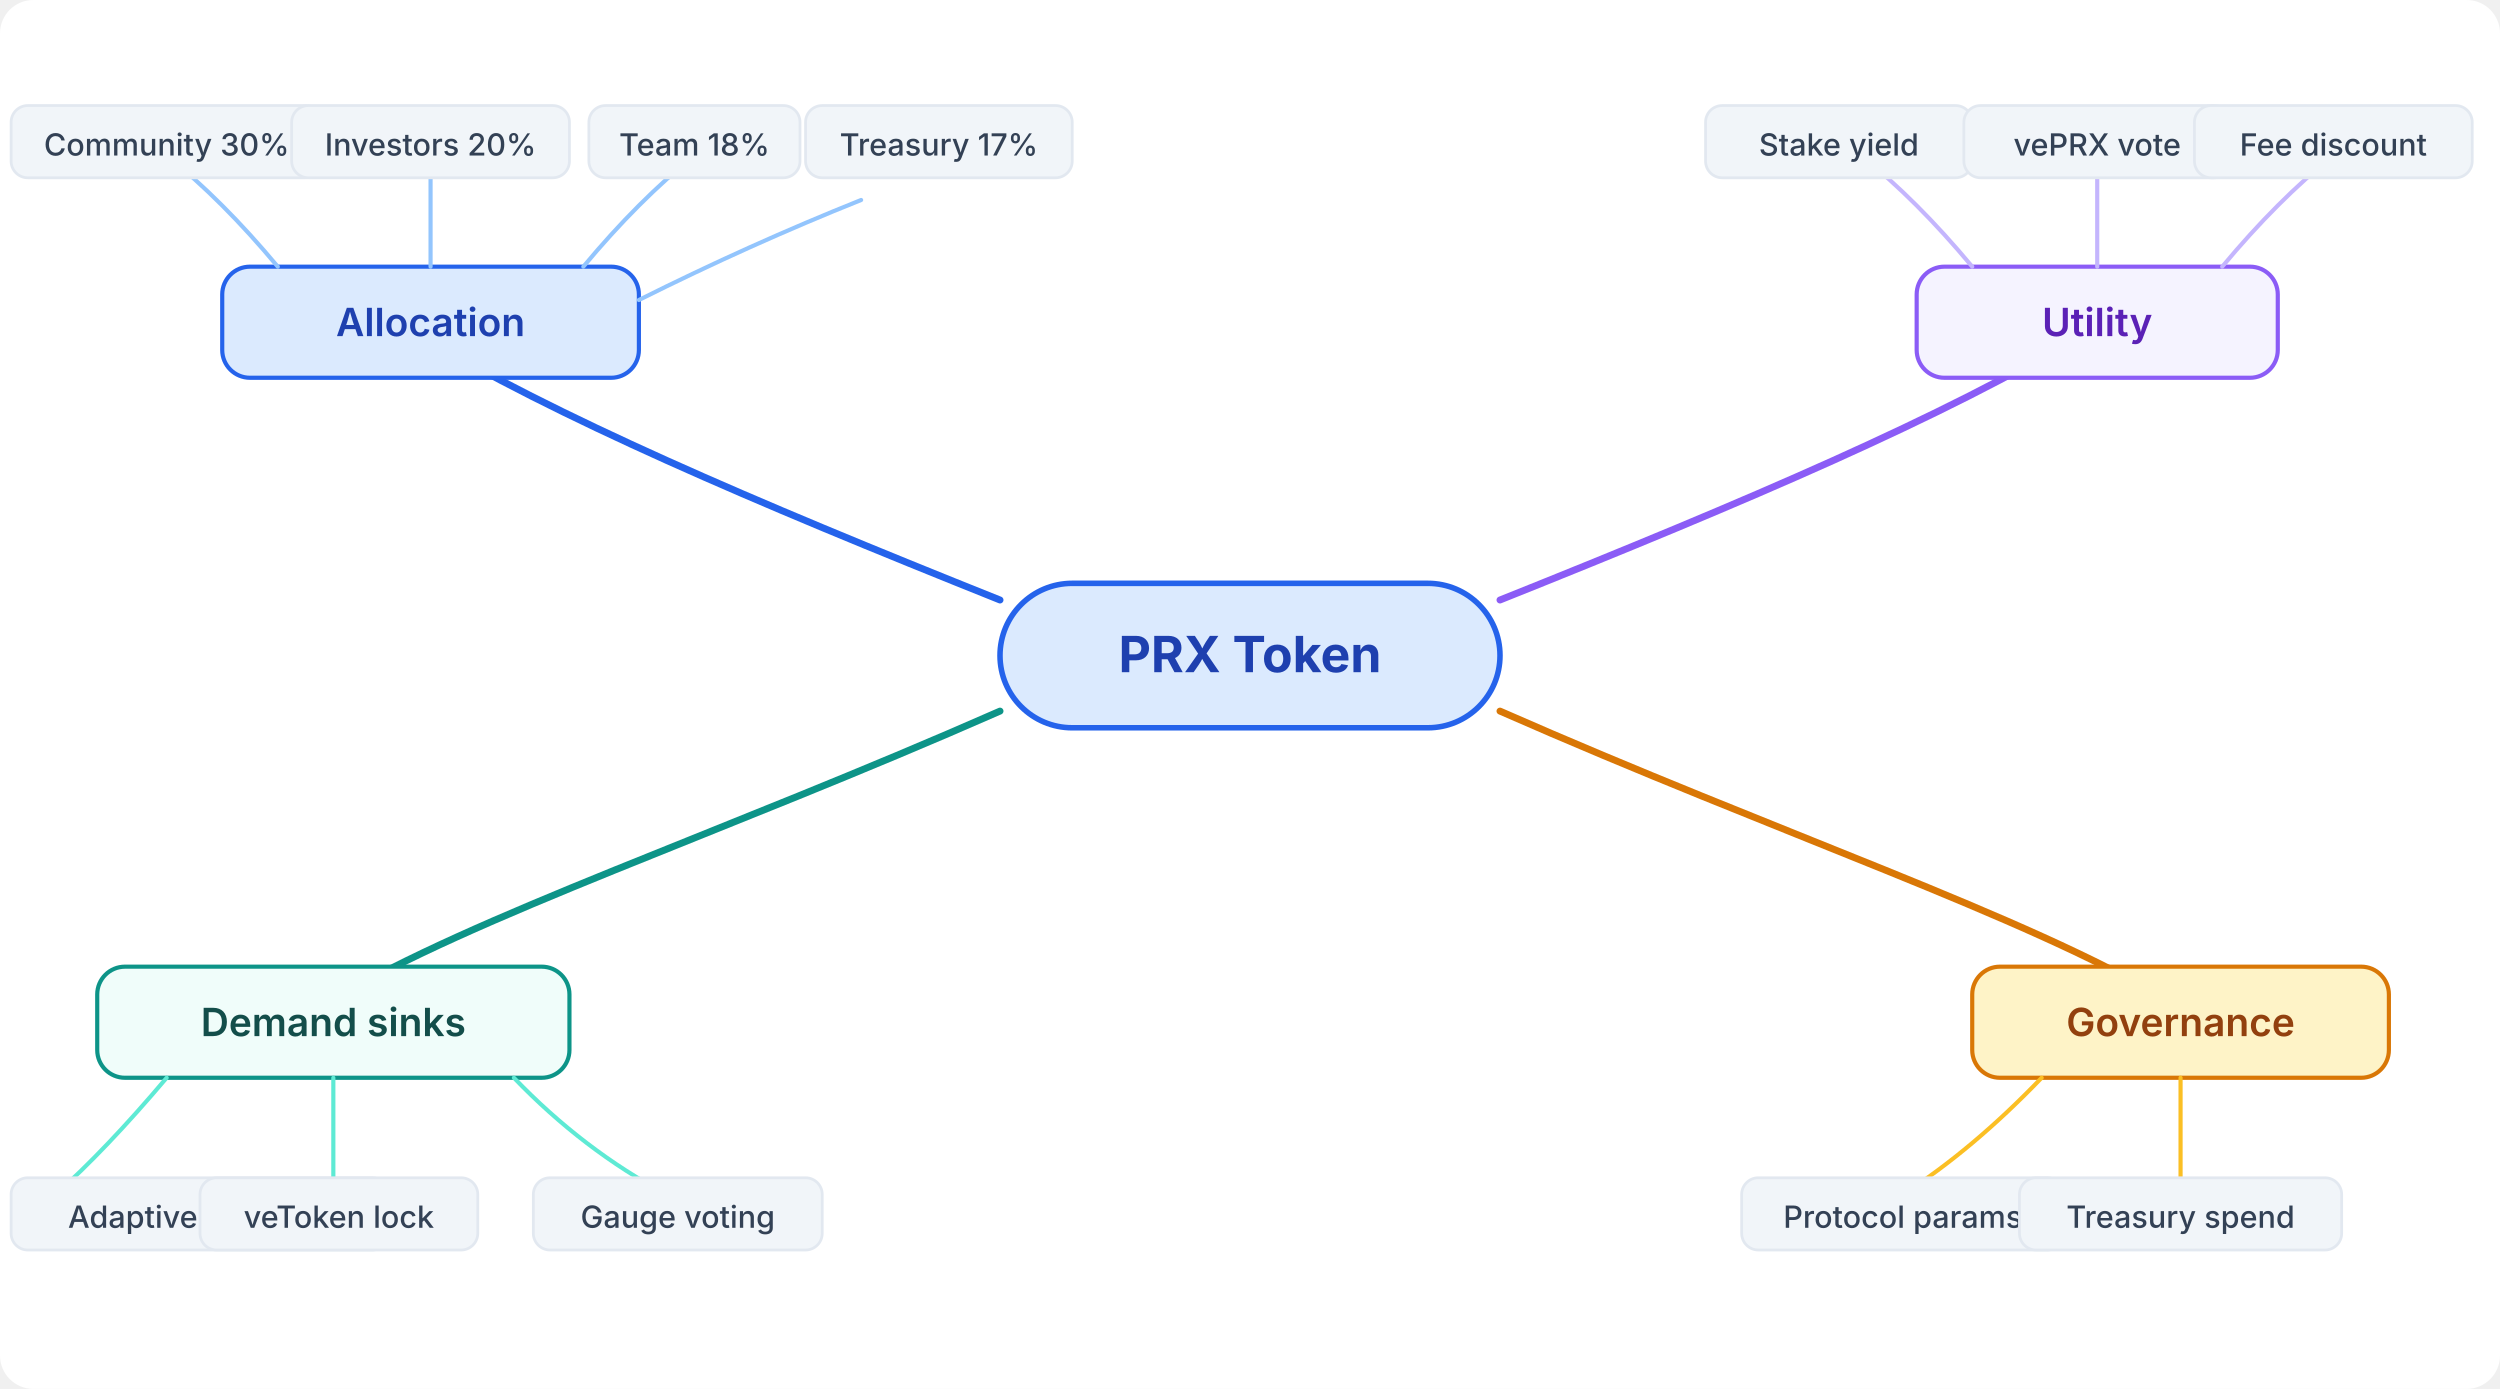
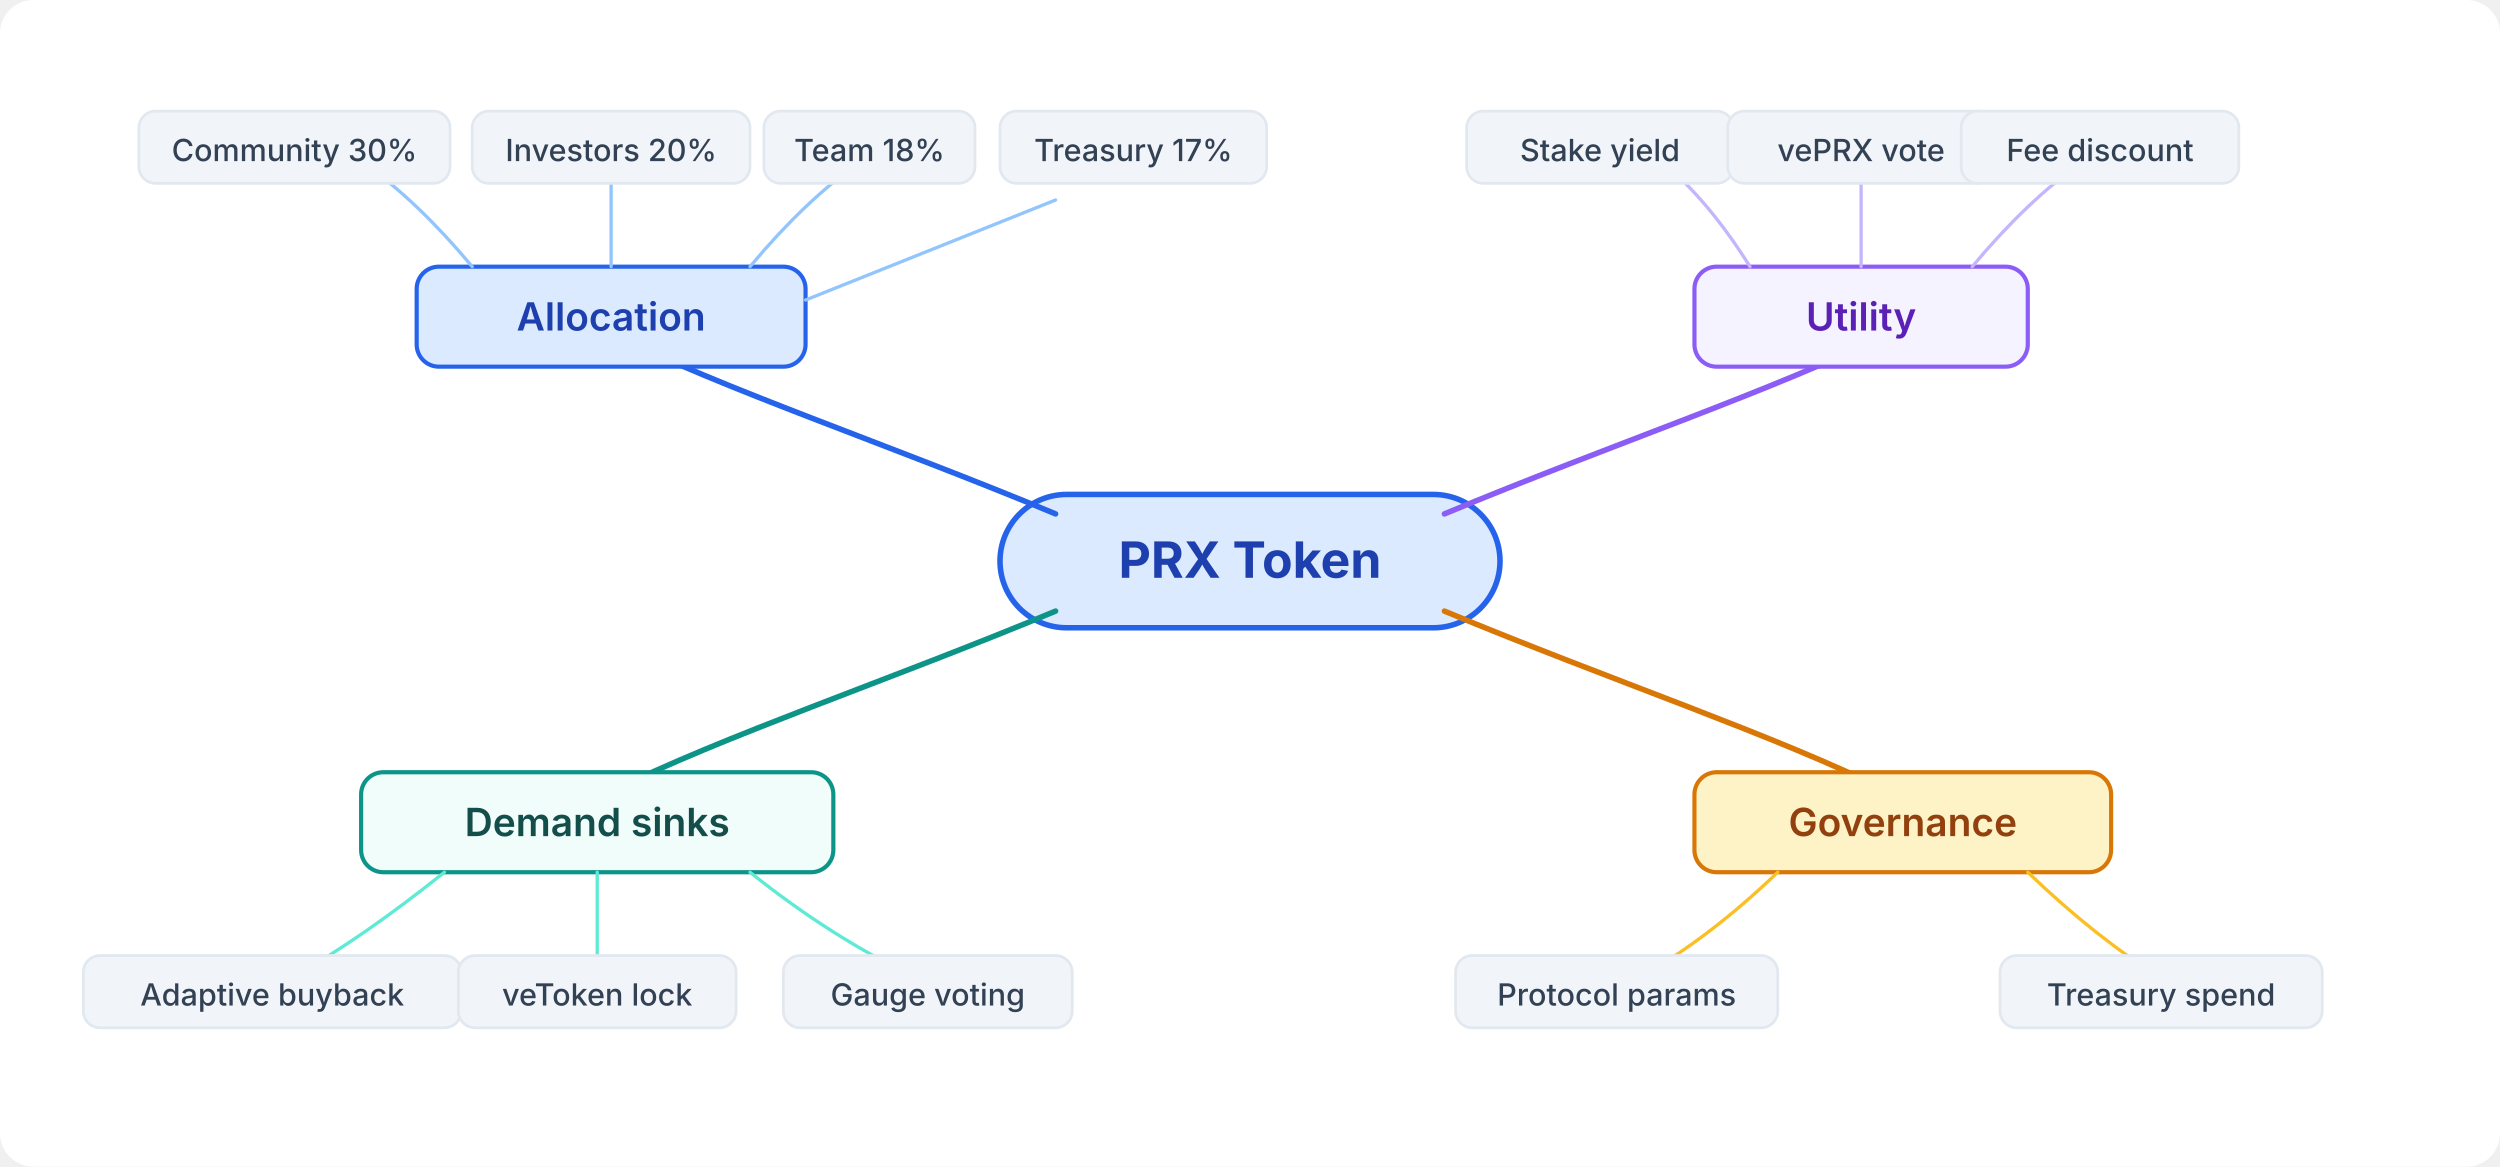
- <svg xmlns="http://www.w3.org/2000/svg" viewBox="0 0 900 500" font-family="Inter, system-ui, sans-serif">
-   <rect x="0" y="0" width="900" height="500" rx="12" fill="#ffffff" />
+ <svg xmlns="http://www.w3.org/2000/svg" viewBox="0 0 900 420" font-family="Inter, system-ui, sans-serif">
+   <rect x="0" y="0" width="900" height="420" rx="12" fill="#ffffff" />
  <style>
    .center { font-size: 18px; font-weight: 700; fill: #1e40af; }
    .l1 { font-size: 14px; font-weight: 600; }
    .l2 { font-size: 11px; font-weight: 500; fill: #334155; }
-     .branch { fill: none; stroke-width: 2.5; stroke-linecap: round; }
-     .twig { fill: none; stroke-width: 1.5; stroke-linecap: round; }
+     .branch { fill: none; stroke-width: 2; stroke-linecap: round; }
+     .twig { fill: none; stroke-width: 1.2; stroke-linecap: round; }
    .leaf { fill: #f1f5f9; stroke: #e2e8f0; stroke-width: 1; }
  </style>
-   <rect x="360" y="210" width="180" height="52" rx="26" fill="#dbeafe" stroke="#2563eb" stroke-width="2" />
-   <text class="center" x="450" y="242" text-anchor="middle">PRX Token</text>
-   <path class="branch" stroke="#2563eb" d="M360 216 C270 180, 200 150, 150 120" />
-   <rect x="80" y="96" width="150" height="40" rx="10" fill="#dbeafe" stroke="#2563eb" stroke-width="1.5" />
-   <text class="l1" fill="#1e40af" x="155" y="121" text-anchor="middle">Allocation</text>
-   <path class="twig" stroke="#93c5fd" d="M100 96 Q80 72, 60 56" />
-   <rect x="4" y="38" width="112" height="26" rx="6" class="leaf" />
-   <text class="l2" x="60" y="56" text-anchor="middle">Community 30%</text>
-   <path class="twig" stroke="#93c5fd" d="M155 96 Q155 72, 155 56" />
-   <rect x="105" y="38" width="100" height="26" rx="6" class="leaf" />
-   <text class="l2" x="155" y="56" text-anchor="middle">Investors 20%</text>
-   <path class="twig" stroke="#93c5fd" d="M210 96 Q230 72, 250 56" />
-   <rect x="212" y="38" width="76" height="26" rx="6" class="leaf" />
-   <text class="l2" x="250" y="56" text-anchor="middle">Team 18%</text>
-   <path class="twig" stroke="#93c5fd" d="M230 108 Q270 88, 310 72" />
-   <rect x="290" y="38" width="96" height="26" rx="6" class="leaf" />
-   <text class="l2" x="338" y="56" text-anchor="middle">Treasury 17%</text>
-   <path class="branch" stroke="#8b5cf6" d="M540 216 C630 180, 700 150, 750 120" />
-   <rect x="690" y="96" width="130" height="40" rx="10" fill="#f5f3ff" stroke="#8b5cf6" stroke-width="1.5" />
-   <text class="l1" fill="#5b21b6" x="755" y="121" text-anchor="middle">Utility</text>
-   <path class="twig" stroke="#c4b5fd" d="M710 96 Q690 72, 670 56" />
-   <rect x="614" y="38" width="96" height="26" rx="6" class="leaf" />
-   <text class="l2" x="662" y="56" text-anchor="middle">Stake yield</text>
-   <path class="twig" stroke="#c4b5fd" d="M755 96 Q755 72, 755 56" />
-   <rect x="707" y="38" width="96" height="26" rx="6" class="leaf" />
-   <text class="l2" x="755" y="56" text-anchor="middle">vePRX vote</text>
-   <path class="twig" stroke="#c4b5fd" d="M800 96 Q820 72, 840 56" />
-   <rect x="790" y="38" width="100" height="26" rx="6" class="leaf" />
-   <text class="l2" x="840" y="56" text-anchor="middle">Fee discount</text>
-   <path class="branch" stroke="#0d9488" d="M360 256 C260 300, 170 330, 120 360" />
-   <rect x="35" y="348" width="170" height="40" rx="10" fill="#f0fdfa" stroke="#0d9488" stroke-width="1.5" />
-   <text class="l1" fill="#134e4a" x="120" y="373" text-anchor="middle">Demand sinks</text>
-   <path class="twig" stroke="#5eead4" d="M60 388 Q38 414, 20 430" />
-   <rect x="4" y="424" width="136" height="26" rx="6" class="leaf" />
-   <text class="l2" x="72" y="442" text-anchor="middle">Adaptive buyback</text>
-   <path class="twig" stroke="#5eead4" d="M120 388 Q120 414, 120 430" />
-   <rect x="72" y="424" width="100" height="26" rx="6" class="leaf" />
-   <text class="l2" x="122" y="442" text-anchor="middle">veToken lock</text>
-   <path class="twig" stroke="#5eead4" d="M185 388 Q210 414, 240 430" />
-   <rect x="192" y="424" width="104" height="26" rx="6" class="leaf" />
-   <text class="l2" x="244" y="442" text-anchor="middle">Gauge voting</text>
-   <path class="branch" stroke="#d97706" d="M540 256 C640 300, 730 330, 780 360" />
-   <rect x="710" y="348" width="150" height="40" rx="10" fill="#fef3c7" stroke="#d97706" stroke-width="1.5" />
-   <text class="l1" fill="#92400e" x="785" y="373" text-anchor="middle">Governance</text>
-   <path class="twig" stroke="#fbbf24" d="M735 388 Q710 414, 685 430" />
-   <rect x="627" y="424" width="116" height="26" rx="6" class="leaf" />
-   <text class="l2" x="685" y="442" text-anchor="middle">Protocol params</text>
-   <path class="twig" stroke="#fbbf24" d="M785 388 Q785 414, 785 430" />
-   <rect x="727" y="424" width="116" height="26" rx="6" class="leaf" />
-   <text class="l2" x="785" y="442" text-anchor="middle">Treasury spend</text>
+   <rect x="360" y="178" width="180" height="48" rx="24" fill="#dbeafe" stroke="#2563eb" stroke-width="2" />
+   <text class="center" x="450" y="208" text-anchor="middle">PRX Token</text>
+   <path class="branch" stroke="#2563eb" d="M380 185 C320 160, 260 140, 220 120" />
+   <rect x="150" y="96" width="140" height="36" rx="8" fill="#dbeafe" stroke="#2563eb" stroke-width="1.5" />
+   <text class="l1" fill="#1e40af" x="220" y="119" text-anchor="middle">Allocation</text>
+   <path class="twig" stroke="#93c5fd" d="M170 96 Q150 72, 130 58" />
+   <rect x="50" y="40" width="112" height="26" rx="6" class="leaf" />
+   <text class="l2" x="106" y="58" text-anchor="middle">Community 30%</text>
+   <path class="twig" stroke="#93c5fd" d="M220 96 Q220 72, 220 58" />
+   <rect x="170" y="40" width="100" height="26" rx="6" class="leaf" />
+   <text class="l2" x="220" y="58" text-anchor="middle">Investors 20%</text>
+   <path class="twig" stroke="#93c5fd" d="M270 96 Q290 72, 310 58" />
+   <rect x="275" y="40" width="76" height="26" rx="6" class="leaf" />
+   <text class="l2" x="313" y="58" text-anchor="middle">Team 18%</text>
+   <path class="twig" stroke="#93c5fd" d="M290 108 Q340 88, 380 72" />
+   <rect x="360" y="40" width="96" height="26" rx="6" class="leaf" />
+   <text class="l2" x="408" y="58" text-anchor="middle">Treasury 17%</text>
+   <path class="branch" stroke="#8b5cf6" d="M520 185 C580 160, 640 140, 680 120" />
+   <rect x="610" y="96" width="120" height="36" rx="8" fill="#f5f3ff" stroke="#8b5cf6" stroke-width="1.5" />
+   <text class="l1" fill="#5b21b6" x="670" y="119" text-anchor="middle">Utility</text>
+   <path class="twig" stroke="#c4b5fd" d="M630 96 Q615 72, 598 58" />
+   <rect x="528" y="40" width="96" height="26" rx="6" class="leaf" />
+   <text class="l2" x="576" y="58" text-anchor="middle">Stake yield</text>
+   <path class="twig" stroke="#c4b5fd" d="M670 96 Q670 72, 670 58" />
+   <rect x="622" y="40" width="96" height="26" rx="6" class="leaf" />
+   <text class="l2" x="670" y="58" text-anchor="middle">vePRX vote</text>
+   <path class="twig" stroke="#c4b5fd" d="M710 96 Q730 72, 750 58" />
+   <rect x="706" y="40" width="100" height="26" rx="6" class="leaf" />
+   <text class="l2" x="756" y="58" text-anchor="middle">Fee discount</text>
+   <path class="branch" stroke="#0d9488" d="M380 220 C320 245, 260 265, 220 285" />
+   <rect x="130" y="278" width="170" height="36" rx="8" fill="#f0fdfa" stroke="#0d9488" stroke-width="1.5" />
+   <text class="l1" fill="#134e4a" x="215" y="301" text-anchor="middle">Demand sinks</text>
+   <path class="twig" stroke="#5eead4" d="M160 314 Q130 338, 105 352" />
+   <rect x="30" y="344" width="136" height="26" rx="6" class="leaf" />
+   <text class="l2" x="98" y="362" text-anchor="middle">Adaptive buyback</text>
+   <path class="twig" stroke="#5eead4" d="M215 314 Q215 338, 215 352" />
+   <rect x="165" y="344" width="100" height="26" rx="6" class="leaf" />
+   <text class="l2" x="215" y="362" text-anchor="middle">veToken lock</text>
+   <path class="twig" stroke="#5eead4" d="M270 314 Q300 338, 330 352" />
+   <rect x="282" y="344" width="104" height="26" rx="6" class="leaf" />
+   <text class="l2" x="334" y="362" text-anchor="middle">Gauge voting</text>
+   <path class="branch" stroke="#d97706" d="M520 220 C580 245, 640 265, 680 285" />
+   <rect x="610" y="278" width="150" height="36" rx="8" fill="#fef3c7" stroke="#d97706" stroke-width="1.5" />
+   <text class="l1" fill="#92400e" x="685" y="301" text-anchor="middle">Governance</text>
+   <path class="twig" stroke="#fbbf24" d="M640 314 Q615 338, 590 352" />
+   <rect x="524" y="344" width="116" height="26" rx="6" class="leaf" />
+   <text class="l2" x="582" y="362" text-anchor="middle">Protocol params</text>
+   <path class="twig" stroke="#fbbf24" d="M730 314 Q755 338, 778 352" />
+   <rect x="720" y="344" width="116" height="26" rx="6" class="leaf" />
+   <text class="l2" x="778" y="362" text-anchor="middle">Treasury spend</text>
</svg>
